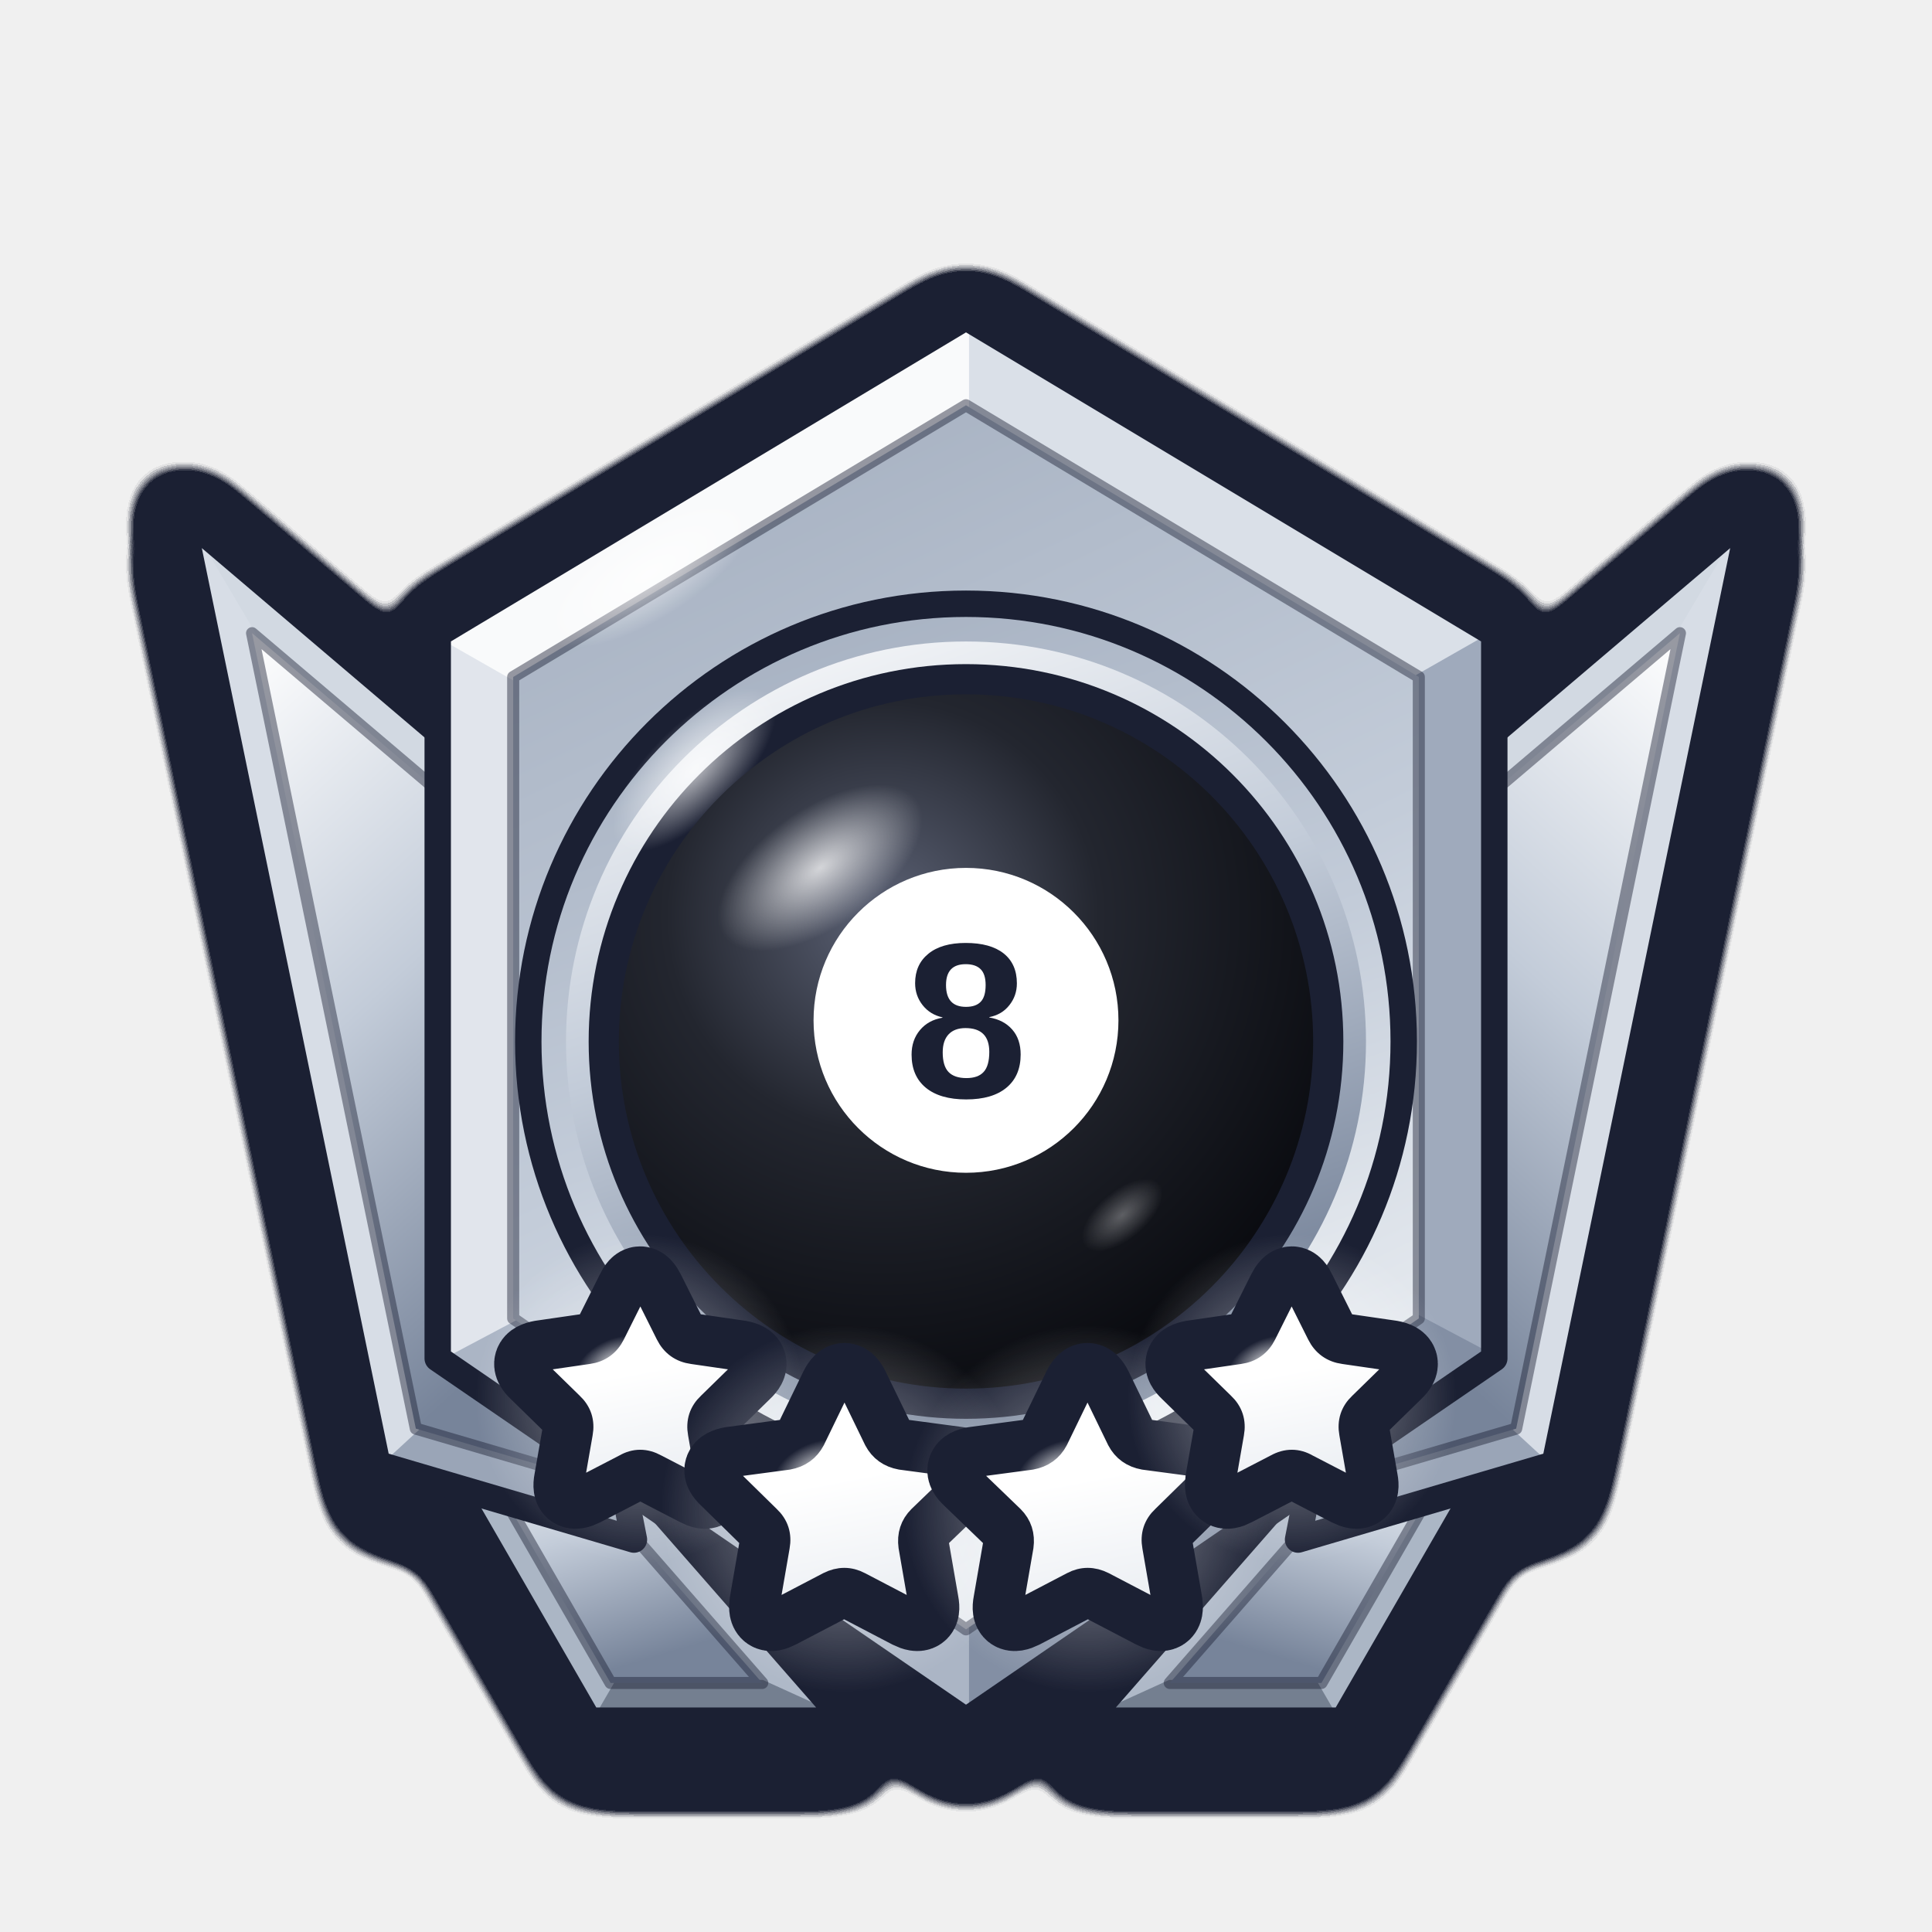
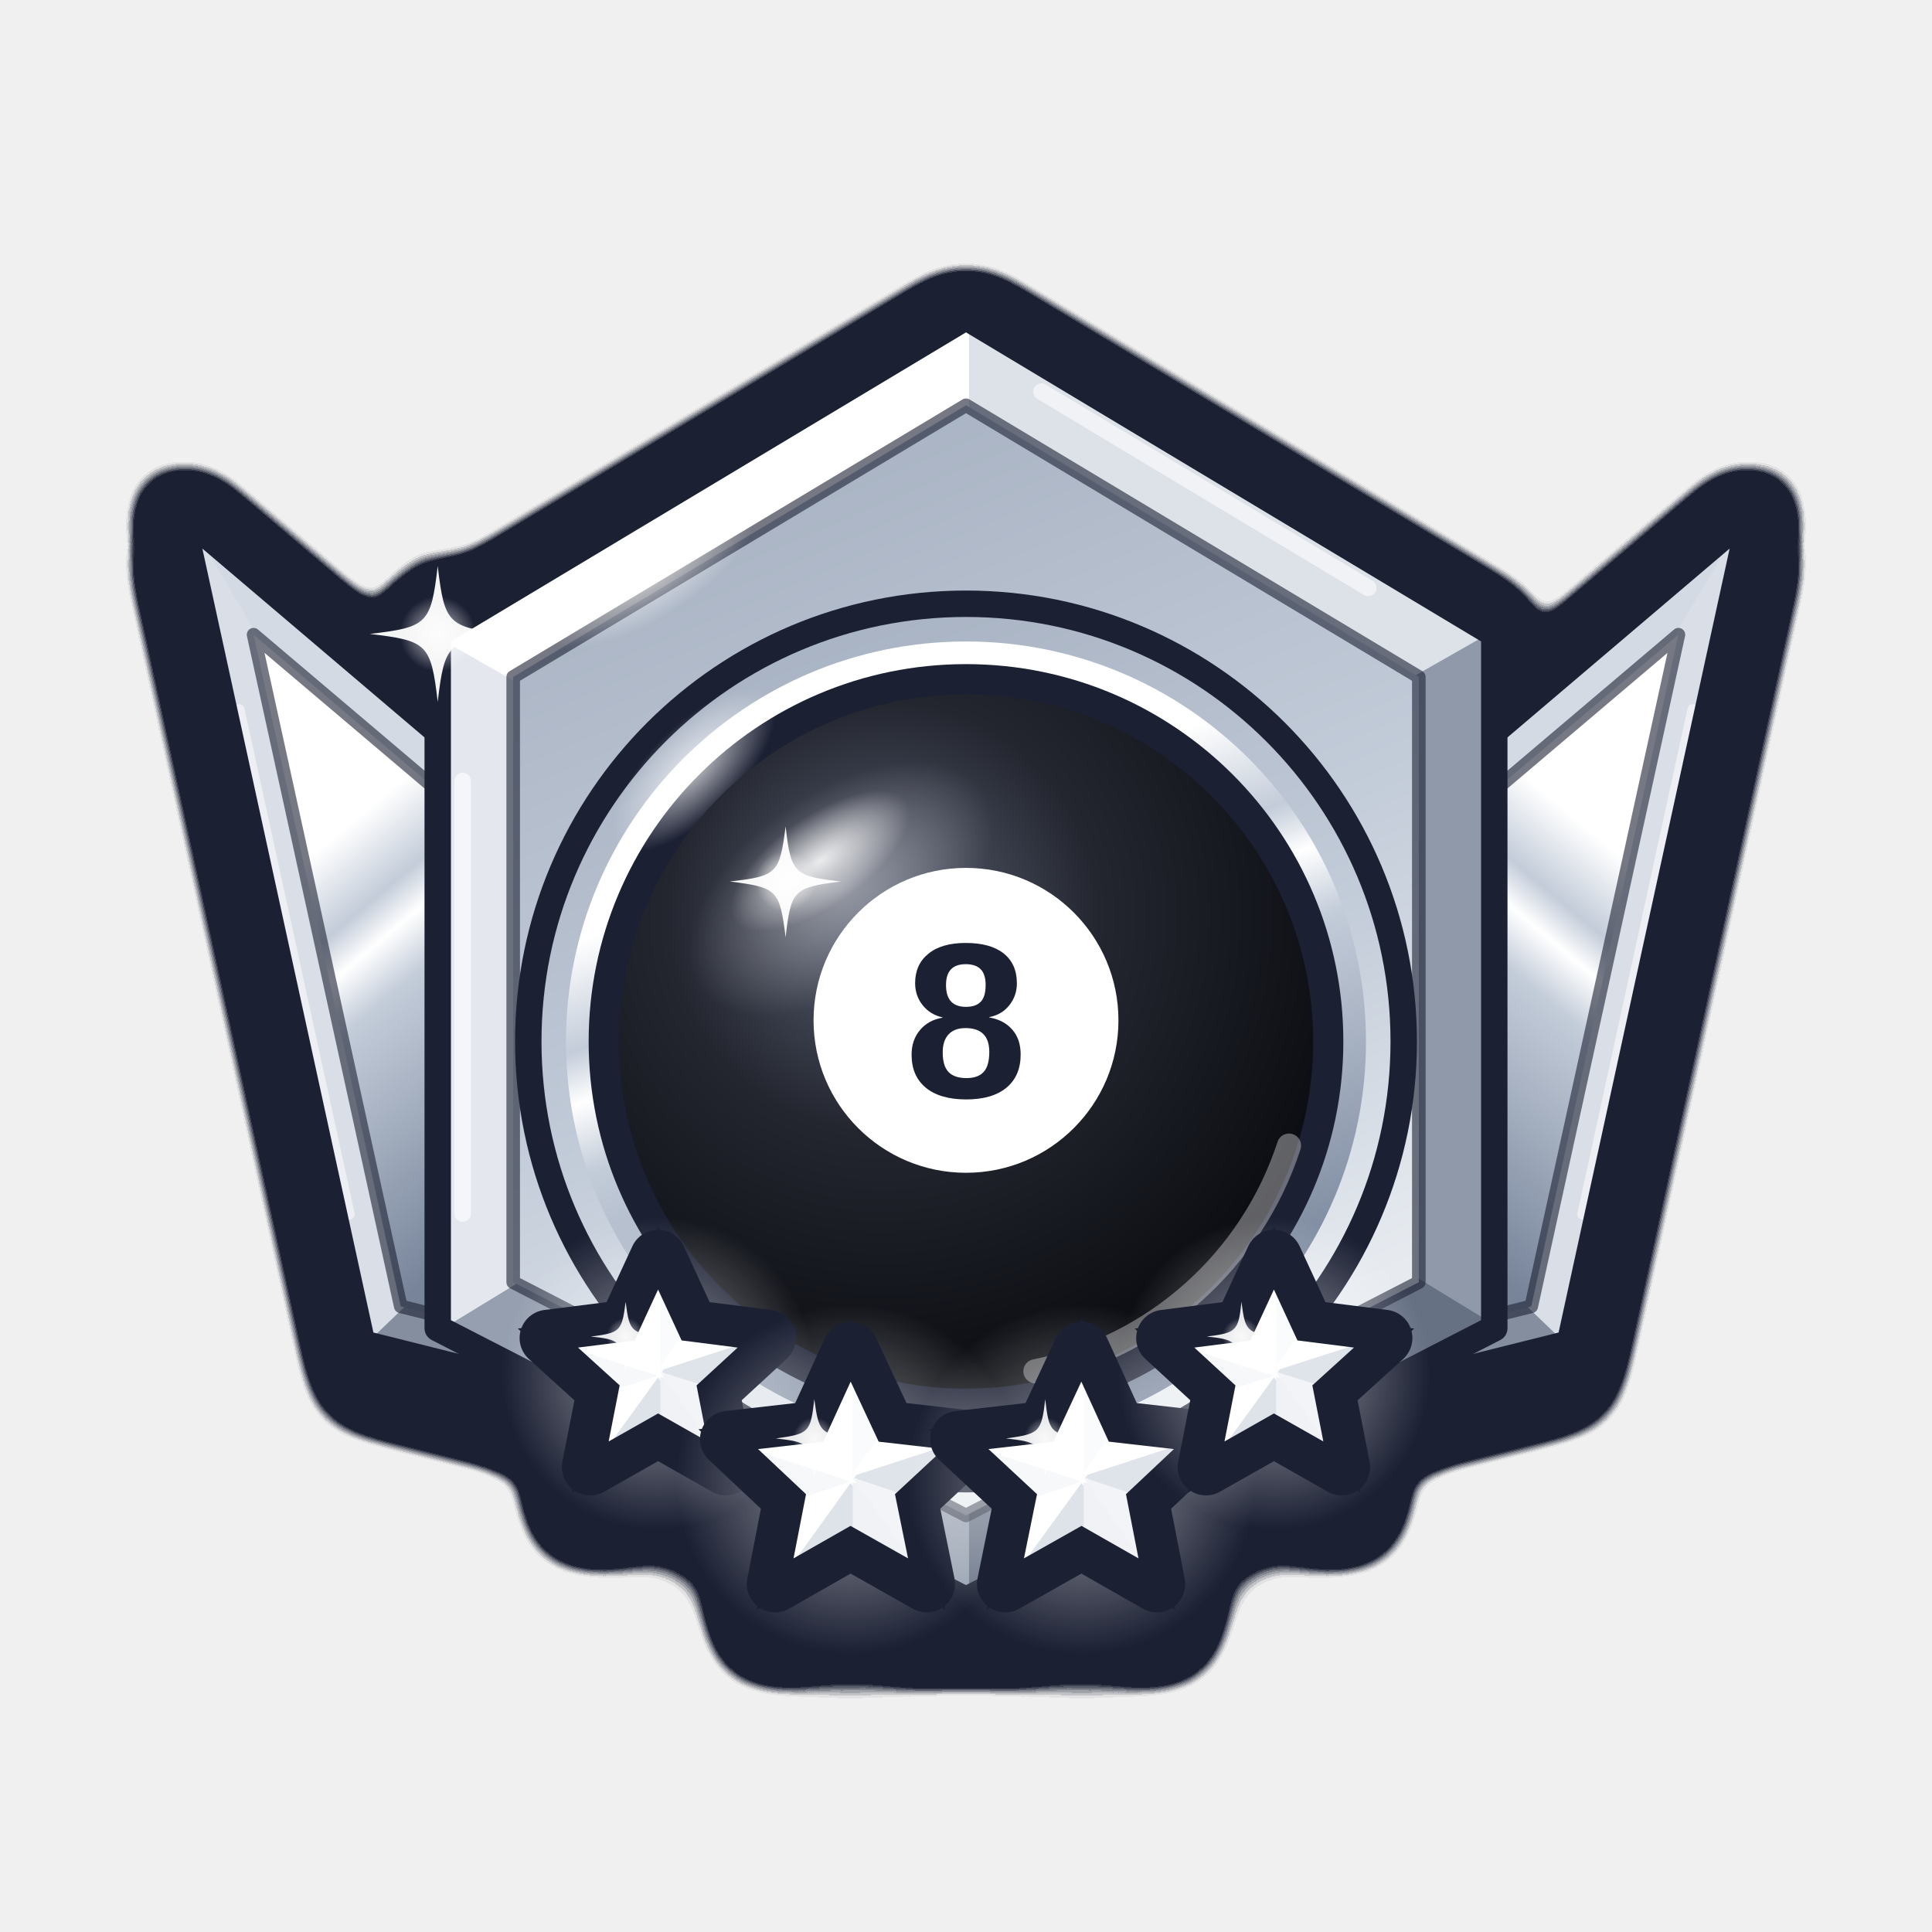
<svg xmlns="http://www.w3.org/2000/svg" width="512" height="512" viewBox="0 0 256 256">
  <defs>
    <linearGradient id="blue" x1="0" y1="0" x2="0.35" y2="1">
      <stop offset="0" stop-color="#9ED3FF" />
      <stop offset="0.45" stop-color="#3B9BFF" />
      <stop offset="1" stop-color="#1F6BD0" />
    </linearGradient>
    <linearGradient id="green" x1="0" y1="0" x2="0.35" y2="1">
      <stop offset="0" stop-color="#A8F5BE" />
      <stop offset="0.45" stop-color="#3DD66B" />
      <stop offset="1" stop-color="#1E9E47" />
    </linearGradient>
    <linearGradient id="red" x1="0" y1="0" x2="0.35" y2="1">
      <stop offset="0" stop-color="#FFA3A3" />
      <stop offset="0.45" stop-color="#FF4D4D" />
      <stop offset="1" stop-color="#C9283A" />
    </linearGradient>
    <linearGradient id="gold" x1="0" y1="0" x2="0.35" y2="1">
      <stop offset="0" stop-color="#FFF1A0" />
      <stop offset="0.45" stop-color="#FFC928" />
      <stop offset="1" stop-color="#DB8E00" />
    </linearGradient>
    <linearGradient id="wood" x1="0" y1="0" x2="0.35" y2="1">
      <stop offset="0" stop-color="#FFD9A0" />
      <stop offset="0.45" stop-color="#E7A35C" />
      <stop offset="1" stop-color="#A8622A" />
    </linearGradient>
    <linearGradient id="darkwood" x1="0" y1="0" x2="0.35" y2="1">
      <stop offset="0" stop-color="#C07A45" />
      <stop offset="0.45" stop-color="#8A4B22" />
      <stop offset="1" stop-color="#5E3014" />
    </linearGradient>
    <linearGradient id="white" x1="0" y1="0" x2="0.35" y2="1">
      <stop offset="0" stop-color="#FFFFFF" />
      <stop offset="0.45" stop-color="#F4F8FF" />
      <stop offset="1" stop-color="#C9D6EA" />
    </linearGradient>
    <linearGradient id="grey" x1="0" y1="0" x2="0.35" y2="1">
      <stop offset="0" stop-color="#E4E9F2" />
      <stop offset="0.45" stop-color="#AEB8C8" />
      <stop offset="1" stop-color="#7B869A" />
    </linearGradient>
    <linearGradient id="steel" x1="0" y1="0" x2="0.35" y2="1">
      <stop offset="0" stop-color="#D8E6F7" />
      <stop offset="0.45" stop-color="#9FB2CC" />
      <stop offset="1" stop-color="#6A7D98" />
    </linearGradient>
    <linearGradient id="cloth" x1="0" y1="0" x2="0.35" y2="1">
      <stop offset="0" stop-color="#6FE08E" />
      <stop offset="0.45" stop-color="#2FA24F" />
      <stop offset="1" stop-color="#1C7A37" />
    </linearGradient>
    <linearGradient id="sad" x1="0" y1="0" x2="0.35" y2="1">
      <stop offset="0" stop-color="#C4D4EE" />
      <stop offset="0.45" stop-color="#8EA3C7" />
      <stop offset="1" stop-color="#5E7299" />
    </linearGradient>
    <linearGradient id="purple" x1="0" y1="0" x2="0.35" y2="1">
      <stop offset="0" stop-color="#D7B8FF" />
      <stop offset="0.45" stop-color="#A259FF" />
      <stop offset="1" stop-color="#6E2FD0" />
    </linearGradient>
    <radialGradient id="shine" cx="0.5" cy="0.5" r="0.5">
      <stop offset="0" stop-color="#FFFFFF" stop-opacity="0.9" />
      <stop offset="1" stop-color="#FFFFFF" stop-opacity="0" />
    </radialGradient>
    <filter id="ink" x="-30%" y="-30%" width="160%" height="160%" color-interpolation-filters="sRGB">
      <feGaussianBlur in="SourceAlpha" stdDeviation="6.92" result="blur" />
      <feComponentTransfer in="blur" result="grown">
        <feFuncA type="linear" slope="7" intercept="-0.35" />
      </feComponentTransfer>
      <feOffset in="grown" dy="6" result="lip" />
      <feMerge result="both">
        <feMergeNode in="lip" />
        <feMergeNode in="grown" />
      </feMerge>
      <feFlood flood-color="#1B2033" />
      <feComposite in2="both" operator="in" result="outline" />
      <feMerge>
        <feMergeNode in="outline" />
        <feMergeNode in="SourceGraphic" />
      </feMerge>
    </filter>
  </defs>
  <defs>
    <filter id="badgeInk" x="-20%" y="-20%" width="140%" height="140%" color-interpolation-filters="sRGB">
      <feGaussianBlur in="SourceAlpha" stdDeviation="3.2" result="blur" />
      <feComponentTransfer in="blur" result="grown">
        <feFuncA type="linear" slope="40" intercept="-0.716" />
      </feComponentTransfer>
      <feOffset in="grown" dy="5" result="lip" />
      <feMerge result="both">
        <feMergeNode in="lip" />
        <feMergeNode in="grown" />
      </feMerge>
      <feFlood flood-color="#1B2033" />
      <feComposite in2="both" operator="in" result="outline" />
      <feMerge>
        <feMergeNode in="outline" />
        <feMergeNode in="SourceGraphic" />
      </feMerge>
    </filter>
  </defs>
  <defs>
    <linearGradient id="m" x1="0" y1="0" x2="0.35" y2="1">
      <stop offset="0.00" stop-color="#FFFFFF" />
-       <stop offset="0.50" stop-color="#C3CCD9" />
+       <stop offset="0.34" stop-color="#FFFFFF" />
+       <stop offset="0.46" stop-color="#C3CCD9" />
+       <stop offset="0.52" stop-color="#FFFFFF" />
+       <stop offset="0.60" stop-color="#C3CCD9" />
      <stop offset="1.00" stop-color="#77849A" />
    </linearGradient>
    <linearGradient id="r" x1="0" y1="0" x2="0.35" y2="1">
      <stop offset="0.00" stop-color="#A1ACBD" />
      <stop offset="0.60" stop-color="#C3CCD9" />
      <stop offset="1.00" stop-color="#E7EBF0" />
    </linearGradient>
    <linearGradient id="w" x1="0" y1="0" x2="0.35" y2="1">
      <stop offset="0.00" stop-color="#EAEDF2" />
      <stop offset="0.55" stop-color="#C3CCD9" />
      <stop offset="1.00" stop-color="#77849A" />
    </linearGradient>
    <linearGradient id="c" x1="0" y1="0" x2="0.3" y2="1">
      <stop offset="0.00" stop-color="#FFFFFF" />
      <stop offset="0.55" stop-color="#DEE3EA" />
      <stop offset="1.00" stop-color="#C3CCD9" />
    </linearGradient>
    <linearGradient id="s" x1="0" y1="0" x2="0.2" y2="1">
      <stop offset="0.00" stop-color="#FFFFFF" />
      <stop offset="0.50" stop-color="#FFFFFF" />
      <stop offset="1.00" stop-color="#EDF0F4" />
    </linearGradient>
    <linearGradient id="g" x1="0" y1="0" x2="0.35" y2="1">
      <stop offset="0.00" stop-color="#FFF3A6" />
      <stop offset="0.50" stop-color="#FFC928" />
      <stop offset="1.00" stop-color="#C97F00" />
    </linearGradient>
    <linearGradient id="gr" x1="0" y1="0" x2="0.35" y2="1">
      <stop offset="0.00" stop-color="#E7A816" />
      <stop offset="0.60" stop-color="#FFC928" />
      <stop offset="1.00" stop-color="#FFE274" />
    </linearGradient>
    <radialGradient id="ball" cx="0.38" cy="0.32" r="0.78">
      <stop offset="0" stop-color="#5C6275" />
      <stop offset="0.4" stop-color="#23262F" />
      <stop offset="1" stop-color="#06070B" />
    </radialGradient>
  </defs>
  <g filter="url(#badgeInk)">
-     <path d="M48.0 176.0 L84.0 196.0 L80.8 199.9 L61.4 189.1 Z" fill="#C0C8D4" stroke="#C0C8D4" stroke-width="0.8" />
-     <path d="M84.0 196.0 L112.0 228.0 L101.0 223.0 L80.8 199.9 Z" fill="#AFB9C8" stroke="#AFB9C8" stroke-width="0.8" />
-     <path d="M112.0 228.0 L78.0 228.0 L80.9 223.0 L101.0 223.0 Z" fill="#747F90" stroke="#747F90" stroke-width="0.8" />
-     <path d="M78.0 228.0 L48.0 176.0 L61.4 189.1 L80.9 223.0 Z" fill="#ABB6C5" stroke="#ABB6C5" stroke-width="0.8" />
-     <path d="M61.4 189.1 L80.8 199.9 L101.0 223.0 L80.9 223.0 Z" fill="url(#m)" />
-     <path d="M61.4 189.1 L80.8 199.9 L101.0 223.0 L80.9 223.0 Z" fill="none" stroke="#1B2033" stroke-width="1.6" stroke-opacity="0.45" stroke-linejoin="round" />
-     <path d="M48.0 176.0 L84.0 196.0 L112.0 228.0 L78.0 228.0 Z" fill="none" stroke="#1B2033" stroke-width="3.5" stroke-linejoin="round" />
-     <path d="M24.0 68.0 L64.0 102.0 L58.5 105.2 L33.4 83.9 Z" fill="#D2D9E2" stroke="#D2D9E2" stroke-width="0.8" />
-     <path d="M64.0 102.0 L84.0 204.0 L76.2 195.5 L58.5 105.2 Z" fill="#AAB5C5" stroke="#AAB5C5" stroke-width="0.8" />
-     <path d="M84.0 204.0 L50.0 194.0 L55.1 189.3 L76.2 195.5 Z" fill="#9AA5B7" stroke="#9AA5B7" stroke-width="0.8" />
-     <path d="M50.0 194.0 L24.0 68.0 L33.4 83.9 L55.1 189.3 Z" fill="#D7DDE6" stroke="#D7DDE6" stroke-width="0.8" />
-     <path d="M33.4 83.9 L58.5 105.2 L76.2 195.5 L55.1 189.3 Z" fill="url(#m)" />
-     <path d="M33.4 83.9 L58.5 105.2 L76.2 195.5 L55.1 189.3 Z" fill="none" stroke="#1B2033" stroke-width="1.6" stroke-opacity="0.45" stroke-linejoin="round" />
-     <path d="M24.0 68.0 L64.0 102.0 L84.0 204.0 L50.0 194.0 Z" fill="none" stroke="#1B2033" stroke-width="3.5" stroke-linejoin="round" />
+     <path d="M24.0 68.0 L64.0 102.0 L58.5 105.2 L33.6 84.1 Z" fill="#D4DAE3" stroke="#D4DAE3" stroke-width="0.8" />
+     <path d="M64.0 102.0 L80.0 186.0 L72.3 177.9 L58.5 105.2 Z" fill="#9FA9B8" stroke="#9FA9B8" stroke-width="0.8" />
+     <path d="M80.0 186.0 L48.0 178.0 L53.1 173.1 L72.3 177.9 Z" fill="#848E9F" stroke="#848E9F" stroke-width="0.8" />
+     <path d="M48.0 178.0 L24.0 68.0 L33.6 84.1 L53.1 173.1 Z" fill="#D9DEE7" stroke="#D9DEE7" stroke-width="0.8" />
+     <path d="M46.3 160.9 L31.7 94.0" fill="none" stroke="#FFFFFF" stroke-width="1.4" stroke-linecap="round" stroke-linejoin="round" opacity="0.53" />
+     <path d="M33.6 84.1 L58.5 105.2 L72.3 177.9 L53.1 173.1 Z" fill="url(#m)" />
+     <path d="M33.6 84.1 L58.5 105.2 L72.3 177.9 L53.1 173.1 Z" fill="none" stroke="#1B2033" stroke-width="1.8" stroke-opacity="0.6" stroke-linejoin="round" />
+     <path d="M24.0 68.0 L64.0 102.0 L80.0 186.0 L48.0 178.0 Z" fill="none" stroke="#1B2033" stroke-width="3.5" stroke-linejoin="round" />
    <g transform="matrix(-1 0 0 1 256 0)">
-       <path d="M48.0 176.0 L84.0 196.0 L80.8 199.9 L61.4 189.1 Z" fill="#C0C8D4" stroke="#C0C8D4" stroke-width="0.8" />
-       <path d="M84.0 196.0 L112.0 228.0 L101.0 223.0 L80.8 199.9 Z" fill="#AFB9C8" stroke="#AFB9C8" stroke-width="0.8" />
-       <path d="M112.0 228.0 L78.0 228.0 L80.9 223.0 L101.0 223.0 Z" fill="#747F90" stroke="#747F90" stroke-width="0.8" />
-       <path d="M78.0 228.0 L48.0 176.0 L61.4 189.1 L80.9 223.0 Z" fill="#ABB6C5" stroke="#ABB6C5" stroke-width="0.8" />
-       <path d="M61.4 189.1 L80.8 199.9 L101.0 223.0 L80.9 223.0 Z" fill="url(#m)" />
-       <path d="M61.4 189.1 L80.8 199.9 L101.0 223.0 L80.9 223.0 Z" fill="none" stroke="#1B2033" stroke-width="1.6" stroke-opacity="0.45" stroke-linejoin="round" />
-       <path d="M48.0 176.0 L84.0 196.0 L112.0 228.0 L78.0 228.0 Z" fill="none" stroke="#1B2033" stroke-width="3.5" stroke-linejoin="round" />
-       <path d="M24.0 68.0 L64.0 102.0 L58.5 105.2 L33.4 83.9 Z" fill="#D2D9E2" stroke="#D2D9E2" stroke-width="0.8" />
-       <path d="M64.0 102.0 L84.0 204.0 L76.2 195.5 L58.5 105.2 Z" fill="#AAB5C5" stroke="#AAB5C5" stroke-width="0.8" />
-       <path d="M84.0 204.0 L50.0 194.0 L55.1 189.3 L76.2 195.5 Z" fill="#9AA5B7" stroke="#9AA5B7" stroke-width="0.8" />
-       <path d="M50.0 194.0 L24.0 68.0 L33.4 83.9 L55.1 189.3 Z" fill="#D7DDE6" stroke="#D7DDE6" stroke-width="0.8" />
-       <path d="M33.4 83.9 L58.5 105.2 L76.2 195.5 L55.1 189.3 Z" fill="url(#m)" />
-       <path d="M33.4 83.9 L58.5 105.2 L76.2 195.5 L55.1 189.3 Z" fill="none" stroke="#1B2033" stroke-width="1.6" stroke-opacity="0.45" stroke-linejoin="round" />
-       <path d="M24.0 68.0 L64.0 102.0 L84.0 204.0 L50.0 194.0 Z" fill="none" stroke="#1B2033" stroke-width="3.5" stroke-linejoin="round" />
+       <path d="M24.0 68.0 L64.0 102.0 L58.5 105.2 L33.6 84.1 Z" fill="#D4DAE3" stroke="#D4DAE3" stroke-width="0.8" />
+       <path d="M64.0 102.0 L80.0 186.0 L72.3 177.9 L58.5 105.2 Z" fill="#9FA9B8" stroke="#9FA9B8" stroke-width="0.8" />
+       <path d="M80.0 186.0 L48.0 178.0 L53.1 173.1 L72.3 177.9 Z" fill="#848E9F" stroke="#848E9F" stroke-width="0.8" />
+       <path d="M48.0 178.0 L24.0 68.0 L33.6 84.1 L53.1 173.1 Z" fill="#D9DEE7" stroke="#D9DEE7" stroke-width="0.8" />
+       <path d="M46.3 160.9 L31.7 94.0" fill="none" stroke="#FFFFFF" stroke-width="1.4" stroke-linecap="round" stroke-linejoin="round" opacity="0.53" />
+       <path d="M33.6 84.1 L58.5 105.2 L72.3 177.9 L53.1 173.1 Z" fill="url(#m)" />
+       <path d="M33.6 84.1 L58.5 105.2 L72.3 177.9 L53.1 173.1 Z" fill="none" stroke="#1B2033" stroke-width="1.8" stroke-opacity="0.6" stroke-linejoin="round" />
+       <path d="M24.0 68.0 L64.0 102.0 L80.0 186.0 L48.0 178.0 Z" fill="none" stroke="#1B2033" stroke-width="3.5" stroke-linejoin="round" />
    </g>
-     <path d="M128.0 42.0 L198.0 84.0 L188.0 89.7 L128.0 53.7 Z" fill="#DAE0E8" stroke="#DAE0E8" stroke-width="0.8" />
-     <path d="M198.0 84.0 L198.0 180.0 L188.0 174.7 L188.0 89.7 Z" fill="#9FAABC" stroke="#9FAABC" stroke-width="0.8" />
-     <path d="M198.0 180.0 L128.0 228.0 L128.0 215.9 L188.0 174.7 Z" fill="#838FA4" stroke="#838FA4" stroke-width="0.8" />
-     <path d="M128.0 228.0 L58.0 180.0 L68.0 174.7 L128.0 215.9 Z" fill="#ABB5C5" stroke="#ABB5C5" stroke-width="0.8" />
-     <path d="M58.0 180.0 L58.0 84.0 L68.0 89.7 L68.0 174.7 Z" fill="#E1E5EC" stroke="#E1E5EC" stroke-width="0.8" />
-     <path d="M58.0 84.0 L128.0 42.0 L128.0 53.7 L68.0 89.7 Z" fill="#F9FAFB" stroke="#F9FAFB" stroke-width="0.8" />
-     <path d="M128.0 53.7 L188.0 89.7 L188.0 174.7 L128.0 215.9 L68.0 174.7 L68.0 89.7 Z" fill="url(#r)" />
-     <path d="M128.0 53.7 L188.0 89.7 L188.0 174.7 L128.0 215.9 L68.0 174.7 L68.0 89.7 Z" fill="none" stroke="#1B2033" stroke-width="1.6" stroke-opacity="0.45" stroke-linejoin="round" />
-     <path d="M128.0 42.0 L198.0 84.0 L198.0 180.0 L128.0 228.0 L58.0 180.0 L58.0 84.0 Z" fill="none" stroke="#1B2033" stroke-width="3.5" stroke-linejoin="round" />
+     <path d="M128.0 42.0 L198.0 84.0 L188.0 89.7 L128.0 53.7 Z" fill="#DDE2E9" stroke="#DDE2E9" stroke-width="0.8" />
+     <path d="M198.0 84.0 L198.0 176.0 L188.0 169.9 L188.0 89.7 Z" fill="#8F99AA" stroke="#8F99AA" stroke-width="0.8" />
+     <path d="M198.0 176.0 L128.0 212.0 L128.0 200.8 L188.0 169.9 Z" fill="#667184" stroke="#667184" stroke-width="0.8" />
+     <path d="M128.0 212.0 L58.0 176.0 L68.0 169.9 L128.0 200.8 Z" fill="#959FAF" stroke="#959FAF" stroke-width="0.8" />
+     <path d="M58.0 176.0 L58.0 84.0 L68.0 89.7 L68.0 169.9 Z" fill="#E4E8EE" stroke="#E4E8EE" stroke-width="0.8" />
+     <path d="M58.0 84.0 L128.0 42.0 L128.0 53.7 L68.0 89.7 Z" fill="#FFFFFF" stroke="#FFFFFF" stroke-width="0.8" />
+     <path d="M138.0 51.9 L181.3 77.9" fill="none" stroke="#FFFFFF" stroke-width="2.2" stroke-linecap="round" stroke-linejoin="round" opacity="0.56" />
+     <path d="M61.3 160.8 L61.3 103.5" fill="none" stroke="#FFFFFF" stroke-width="2.2" stroke-linecap="round" stroke-linejoin="round" opacity="0.62" />
+     <path d="M71.3 79.9 L114.7 53.9" fill="none" stroke="#FFFFFF" stroke-width="2.2" stroke-linecap="round" stroke-linejoin="round" opacity="0.85" />
+     <path d="M128.0 53.7 L188.0 89.7 L188.0 169.9 L128.0 200.8 L68.0 169.9 L68.0 89.7 Z" fill="url(#r)" />
+     <path d="M128.0 53.7 L188.0 89.7 L188.0 169.9 L128.0 200.8 L68.0 169.9 L68.0 89.7 Z" fill="none" stroke="#1B2033" stroke-width="1.8" stroke-opacity="0.6" stroke-linejoin="round" />
+     <path d="M128.0 42.0 L198.0 84.0 L198.0 176.0 L128.0 212.0 L58.0 176.0 L58.0 84.0 Z" fill="none" stroke="#1B2033" stroke-width="3.5" stroke-linejoin="round" />
    <ellipse cx="86" cy="76" rx="16" ry="6" fill="url(#shine)" opacity="0.75" transform="rotate(-32 86 76)" />
+     <circle cx="58.0" cy="84.0" r="5.0" fill="url(#shine)" opacity="0.85" />
+     <path d="M58.0 75.0 C58.9 82.7 59.4 83.1 67.0 84.0 C59.4 84.9 58.9 85.3 58.0 93.0 C57.1 85.3 56.6 84.9 49.0 84.0 C56.6 83.1 57.1 82.7 58.0 75.0 Z" fill="#FFFFFF" opacity="0.95" />
    <circle cx="128" cy="138" r="58" fill="url(#r)" stroke="#1B2033" stroke-width="3.5" />
    <circle cx="128" cy="138" r="53" fill="url(#m)" />
    <circle cx="128" cy="138" r="50" fill="#1B2033" />
    <ellipse cx="92" cy="102" rx="14" ry="6" fill="url(#shine)" opacity="0.8" transform="rotate(-45 92 102)" />
    <circle cx="128" cy="138" r="46" fill="url(#ball)" />
    <circle cx="128.0" cy="135.2" r="20.2" fill="#FFFFFF" />
    <text x="128.0" y="145.4" font-family="Arial Black, Arial, sans-serif" font-weight="900" font-size="29.3" text-anchor="middle" fill="#1B2033">8</text>
-     <ellipse cx="108.68" cy="115.0" rx="15.64" ry="7.82" fill="url(#shine)" opacity="0.85" transform="rotate(-35 108.68 115.0)" />
-     <ellipse cx="148.7" cy="161.0" rx="6.44" ry="3.22" fill="url(#shine)" opacity="0.35" transform="rotate(-40 148.7 161.0)" />
+     <ellipse cx="111.44" cy="117.76" rx="23.0" ry="12.88" fill="url(#shine)" opacity="0.45" transform="rotate(-35 111.44 117.76)" />
+     <ellipse cx="108.68" cy="114.08" rx="13.8" ry="5.98" fill="url(#shine)" opacity="0.95" transform="rotate(-35 108.68 114.08)" />
+     <circle cx="104.1" cy="116.8" r="4.0" fill="url(#shine)" opacity="0.85" />
+     <path d="M104.1 109.5 C104.8 115.7 105.2 116.1 111.4 116.8 C105.2 117.6 104.8 117.9 104.1 124.2 C103.3 117.9 103.0 117.6 96.7 116.8 C103.0 116.1 103.3 115.7 104.1 109.5 Z" fill="#FFFFFF" opacity="0.95" />
+     <path d="M170.8 151.8 A44.6 44.6 0 0 1 137.2 181.7" fill="none" stroke="#FFFFFF" stroke-width="3.2" stroke-linecap="round" opacity="0.35" />
    <defs>
      <radialGradient id="glow">
        <stop offset="0" stop-color="#FFFFFF" stop-opacity="0.55" />
        <stop offset="1" stop-color="#FFFFFF" stop-opacity="0" />
      </radialGradient>
    </defs>
-     <circle cx="84.8" cy="185.3" r="21.8" fill="url(#glow)" />
-     <path d="M83.9 174.1 Q84.8 172.1 85.8 174.1 L88.6 179.7 Q89.6 181.7 91.8 182.0 L98.0 182.9 Q100.2 183.3 98.6 184.8 L94.1 189.2 Q92.5 190.7 92.9 192.9 L94.0 199.2 Q94.3 201.3 92.4 200.3 L86.8 197.4 Q84.8 196.3 82.9 197.4 L77.3 200.3 Q75.3 201.3 75.7 199.2 L76.8 192.9 Q77.2 190.7 75.6 189.2 L71.1 184.8 Q69.5 183.3 71.7 182.9 L77.9 182.0 Q80.1 181.7 81.1 179.7 Z" fill="#000000" opacity="0.35" />
-     <path d="M83.9 171.1 Q84.8 169.1 85.8 171.1 L88.6 176.7 Q89.6 178.7 91.8 179.0 L98.0 179.9 Q100.2 180.3 98.6 181.8 L94.1 186.2 Q92.5 187.7 92.9 189.9 L94.0 196.2 Q94.3 198.3 92.4 197.3 L86.8 194.4 Q84.8 193.3 82.9 194.4 L77.3 197.3 Q75.3 198.3 75.7 196.2 L76.8 189.9 Q77.2 187.7 75.6 186.2 L71.1 181.8 Q69.5 180.3 71.7 179.9 L77.9 179.0 Q80.1 178.7 81.1 176.7 Z" fill="#1B2033" stroke="#1B2033" stroke-width="9.9" stroke-linejoin="round" />
-     <path d="M83.9 171.1 Q84.8 169.1 85.8 171.1 L88.6 176.7 Q89.6 178.7 91.8 179.0 L98.0 179.9 Q100.2 180.3 98.6 181.8 L94.1 186.2 Q92.5 187.7 92.9 189.9 L94.0 196.2 Q94.3 198.3 92.4 197.3 L86.8 194.4 Q84.8 193.3 82.9 194.4 L77.3 197.3 Q75.3 198.3 75.7 196.2 L76.8 189.9 Q77.2 187.7 75.6 186.2 L71.1 181.8 Q69.5 180.3 71.7 179.9 L77.9 179.0 Q80.1 178.7 81.1 176.7 Z" fill="url(#s)" stroke="#1B2033" stroke-width="3.5" stroke-linejoin="round" />
-     <ellipse cx="81.283" cy="180.408" rx="5.168" ry="2.907" fill="url(#shine)" opacity="0.85" transform="rotate(-25 81.28255 180.4078)" />
-     <circle cx="111.9" cy="199.9" r="24.4" fill="url(#glow)" />
-     <path d="M110.9 186.9 Q111.9 184.9 112.9 186.9 L116.2 193.7 Q117.2 195.6 119.4 196.0 L126.9 197.0 Q129.1 197.4 127.5 198.9 L122.0 204.2 Q120.5 205.7 120.8 207.9 L122.1 215.4 Q122.5 217.5 120.5 216.5 L113.8 213.0 Q111.9 212.0 109.9 213.0 L103.2 216.5 Q101.3 217.5 101.6 215.4 L102.9 207.9 Q103.3 205.7 101.7 204.2 L96.3 198.9 Q94.7 197.4 96.9 197.0 L104.4 196.0 Q106.6 195.6 107.6 193.7 Z" fill="#000000" opacity="0.35" />
-     <path d="M110.9 183.9 Q111.9 181.9 112.9 183.9 L116.2 190.7 Q117.2 192.6 119.4 193.0 L126.9 194.0 Q129.1 194.4 127.5 195.9 L122.0 201.2 Q120.5 202.7 120.8 204.9 L122.1 212.4 Q122.5 214.5 120.5 213.5 L113.8 210.0 Q111.9 209.0 109.9 210.0 L103.2 213.5 Q101.3 214.5 101.6 212.4 L102.9 204.9 Q103.3 202.7 101.7 201.2 L96.3 195.9 Q94.7 194.4 96.9 194.0 L104.4 193.0 Q106.6 192.6 107.6 190.7 Z" fill="#1B2033" stroke="#1B2033" stroke-width="9.9" stroke-linejoin="round" />
-     <path d="M110.9 183.9 Q111.9 181.9 112.9 183.9 L116.2 190.7 Q117.2 192.6 119.4 193.0 L126.9 194.0 Q129.1 194.4 127.5 195.9 L122.0 201.2 Q120.5 202.7 120.8 204.9 L122.1 212.4 Q122.5 214.5 120.5 213.5 L113.8 210.0 Q111.9 209.0 109.9 210.0 L103.2 213.5 Q101.3 214.5 101.6 212.4 L102.9 204.9 Q103.3 202.7 101.7 201.2 L96.3 195.9 Q94.7 194.4 96.9 194.0 L104.4 193.0 Q106.6 192.6 107.6 190.7 Z" fill="url(#s)" stroke="#1B2033" stroke-width="3.5" stroke-linejoin="round" />
-     <ellipse cx="107.915" cy="194.523" rx="5.776" ry="3.249" fill="url(#shine)" opacity="0.85" transform="rotate(-25 107.9154 194.5233)" />
-     <circle cx="144.1" cy="199.9" r="24.4" fill="url(#glow)" />
-     <path d="M143.1 186.9 Q144.1 184.9 145.1 186.9 L148.4 193.7 Q149.4 195.6 151.6 196.0 L159.1 197.0 Q161.3 197.4 159.7 198.9 L154.3 204.2 Q152.7 205.7 153.1 207.9 L154.4 215.4 Q154.7 217.5 152.8 216.5 L146.1 213.0 Q144.1 212.0 142.2 213.0 L135.5 216.5 Q133.5 217.5 133.9 215.4 L135.2 207.9 Q135.5 205.7 134.0 204.2 L128.5 198.9 Q126.9 197.4 129.1 197.0 L136.6 196.0 Q138.8 195.6 139.8 193.7 Z" fill="#000000" opacity="0.35" />
-     <path d="M143.1 183.9 Q144.1 181.9 145.1 183.9 L148.4 190.7 Q149.4 192.6 151.6 193.0 L159.1 194.0 Q161.3 194.4 159.7 195.9 L154.3 201.2 Q152.7 202.7 153.1 204.9 L154.4 212.4 Q154.7 214.5 152.8 213.5 L146.1 210.0 Q144.1 209.0 142.2 210.0 L135.5 213.5 Q133.5 214.5 133.9 212.4 L135.2 204.9 Q135.5 202.7 134.0 201.2 L128.5 195.9 Q126.9 194.4 129.1 194.0 L136.6 193.0 Q138.8 192.6 139.8 190.7 Z" fill="#1B2033" stroke="#1B2033" stroke-width="9.9" stroke-linejoin="round" />
-     <path d="M143.1 183.9 Q144.1 181.9 145.1 183.9 L148.4 190.7 Q149.4 192.6 151.6 193.0 L159.1 194.0 Q161.3 194.4 159.7 195.9 L154.3 201.2 Q152.7 202.7 153.1 204.9 L154.4 212.4 Q154.7 214.5 152.8 213.5 L146.1 210.0 Q144.1 209.0 142.2 210.0 L135.5 213.5 Q133.5 214.5 133.9 212.4 L135.2 204.9 Q135.5 202.7 134.0 201.2 L128.5 195.9 Q126.9 194.4 129.1 194.0 L136.6 193.0 Q138.8 192.6 139.8 190.7 Z" fill="url(#s)" stroke="#1B2033" stroke-width="3.5" stroke-linejoin="round" />
-     <ellipse cx="140.143" cy="194.523" rx="5.776" ry="3.249" fill="url(#shine)" opacity="0.85" transform="rotate(-25 140.1426 194.5233)" />
-     <circle cx="171.2" cy="185.3" r="21.8" fill="url(#glow)" />
-     <path d="M170.2 174.1 Q171.2 172.1 172.1 174.1 L174.9 179.7 Q175.9 181.7 178.1 182.0 L184.3 182.9 Q186.5 183.3 184.9 184.8 L180.4 189.2 Q178.8 190.7 179.2 192.9 L180.3 199.2 Q180.7 201.3 178.7 200.3 L173.1 197.4 Q171.2 196.3 169.2 197.4 L163.6 200.3 Q161.7 201.3 162.0 199.2 L163.1 192.9 Q163.5 190.7 161.9 189.2 L157.4 184.8 Q155.8 183.3 158.0 182.9 L164.2 182.0 Q166.4 181.7 167.4 179.7 Z" fill="#000000" opacity="0.35" />
-     <path d="M170.2 171.1 Q171.2 169.1 172.1 171.1 L174.9 176.7 Q175.9 178.7 178.1 179.0 L184.3 179.9 Q186.5 180.3 184.9 181.8 L180.4 186.2 Q178.8 187.7 179.2 189.9 L180.3 196.2 Q180.7 198.3 178.7 197.3 L173.1 194.4 Q171.2 193.3 169.2 194.4 L163.6 197.3 Q161.7 198.3 162.0 196.2 L163.1 189.9 Q163.5 187.7 161.9 186.2 L157.4 181.8 Q155.8 180.3 158.0 179.9 L164.2 179.0 Q166.4 178.7 167.4 176.7 Z" fill="#1B2033" stroke="#1B2033" stroke-width="9.9" stroke-linejoin="round" />
-     <path d="M170.2 171.1 Q171.2 169.1 172.1 171.1 L174.9 176.7 Q175.9 178.7 178.1 179.0 L184.3 179.9 Q186.5 180.3 184.9 181.8 L180.4 186.2 Q178.8 187.7 179.2 189.9 L180.3 196.2 Q180.7 198.3 178.7 197.3 L173.1 194.4 Q171.2 193.3 169.2 194.4 L163.6 197.3 Q161.7 198.3 162.0 196.2 L163.1 189.9 Q163.5 187.7 161.9 186.2 L157.4 181.8 Q155.8 180.3 158.0 179.9 L164.2 179.0 Q166.4 178.7 167.4 176.7 Z" fill="url(#s)" stroke="#1B2033" stroke-width="3.5" stroke-linejoin="round" />
-     <ellipse cx="167.611" cy="180.408" rx="5.168" ry="2.907" fill="url(#shine)" opacity="0.85" transform="rotate(-25 167.6114 180.4078)" />
+     <circle cx="87.2" cy="182.0" r="20.7" fill="url(#glow)" />
+     <path d="M87.2 166.7 L91.5 176.0 L101.7 177.3 L94.2 184.2 L96.2 194.4 L87.2 189.3 L78.2 194.4 L80.2 184.2 L72.6 177.3 L82.9 176.0 Z" fill="#1B2033" stroke="#1B2033" stroke-width="7.5" stroke-linejoin="round" />
+     <path d="M87.2 182.0 L87.2 166.7 L91.5 176.0 Z" fill="#FAFBFC" stroke="#FAFBFC" stroke-width="0.6" />
+     <path d="M87.2 182.0 L91.5 176.0 L101.7 177.3 Z" fill="#FFFFFF" stroke="#FFFFFF" stroke-width="0.6" />
+     <path d="M87.2 182.0 L101.7 177.3 L94.2 184.2 Z" fill="#DFE3EA" stroke="#DFE3EA" stroke-width="0.6" />
+     <path d="M87.2 182.0 L94.2 184.2 L96.2 194.4 Z" fill="#F3F4F7" stroke="#F3F4F7" stroke-width="0.6" />
+     <path d="M87.2 182.0 L96.2 194.4 L87.2 189.3 Z" fill="#F0F2F5" stroke="#F0F2F5" stroke-width="0.6" />
+     <path d="M87.2 182.0 L87.2 189.3 L78.2 194.4 Z" fill="#DEE3EA" stroke="#DEE3EA" stroke-width="0.6" />
+     <path d="M87.2 182.0 L78.2 194.4 L80.2 184.2 Z" fill="#FFFFFF" stroke="#FFFFFF" stroke-width="0.6" />
+     <path d="M87.2 182.0 L80.2 184.2 L72.6 177.3 Z" fill="#F7F8FA" stroke="#F7F8FA" stroke-width="0.6" />
+     <path d="M87.2 182.0 L72.6 177.3 L82.9 176.0 Z" fill="#FFFFFF" stroke="#FFFFFF" stroke-width="0.6" />
+     <path d="M87.2 182.0 L82.9 176.0 L87.2 166.7 Z" fill="#FFFFFF" stroke="#FFFFFF" stroke-width="0.6" />
+     <path d="M87.2 166.7 L91.5 176.0 L101.7 177.3 L94.2 184.2 L96.2 194.4 L87.2 189.3 L78.2 194.4 L80.2 184.2 L72.6 177.3 L82.9 176.0 Z" fill="none" stroke="#1B2033" stroke-width="3.5" stroke-linejoin="miter" />
+     <circle cx="82.9" cy="177.1" r="2.5" fill="url(#shine)" opacity="0.81" />
+     <path d="M82.9 172.5 C83.4 176.4 83.6 176.6 87.5 177.1 C83.6 177.5 83.4 177.8 82.9 181.7 C82.4 177.8 82.2 177.5 78.3 177.1 C82.2 176.6 82.4 176.4 82.9 172.5 Z" fill="#FFFFFF" opacity="0.9" />
+     <circle cx="112.7" cy="196.0" r="23.1" fill="url(#glow)" />
+     <path d="M112.7 178.9 L117.6 189.4 L129.0 190.7 L120.5 198.6 L122.8 209.9 L112.7 204.2 L102.7 209.9 L104.9 198.6 L96.5 190.7 L107.9 189.4 Z" fill="#1B2033" stroke="#1B2033" stroke-width="7.5" stroke-linejoin="round" />
+     <path d="M112.7 196.0 L112.7 178.9 L117.6 189.4 Z" fill="#FAFBFC" stroke="#FAFBFC" stroke-width="0.6" />
+     <path d="M112.7 196.0 L117.6 189.4 L129.0 190.7 Z" fill="#FFFFFF" stroke="#FFFFFF" stroke-width="0.6" />
+     <path d="M112.7 196.0 L129.0 190.7 L120.5 198.6 Z" fill="#DFE3EA" stroke="#DFE3EA" stroke-width="0.6" />
+     <path d="M112.7 196.0 L120.5 198.6 L122.8 209.9 Z" fill="#F3F4F7" stroke="#F3F4F7" stroke-width="0.6" />
+     <path d="M112.7 196.0 L122.8 209.9 L112.7 204.2 Z" fill="#F0F2F5" stroke="#F0F2F5" stroke-width="0.6" />
+     <path d="M112.7 196.0 L112.7 204.2 L102.7 209.9 Z" fill="#DEE3EA" stroke="#DEE3EA" stroke-width="0.6" />
+     <path d="M112.7 196.0 L102.7 209.9 L104.9 198.6 Z" fill="#FFFFFF" stroke="#FFFFFF" stroke-width="0.6" />
+     <path d="M112.7 196.0 L104.9 198.6 L96.5 190.7 Z" fill="#F7F8FA" stroke="#F7F8FA" stroke-width="0.6" />
+     <path d="M112.7 196.0 L96.5 190.7 L107.9 189.4 Z" fill="#FFFFFF" stroke="#FFFFFF" stroke-width="0.6" />
+     <path d="M112.7 196.0 L107.9 189.4 L112.7 178.9 Z" fill="#FFFFFF" stroke="#FFFFFF" stroke-width="0.6" />
+     <path d="M112.7 178.9 L117.6 189.4 L129.0 190.7 L120.5 198.6 L122.8 209.9 L112.7 204.2 L102.7 209.9 L104.9 198.6 L96.5 190.7 L107.9 189.4 Z" fill="none" stroke="#1B2033" stroke-width="3.5" stroke-linejoin="miter" />
+     <circle cx="107.9" cy="190.6" r="2.8" fill="url(#shine)" opacity="0.81" />
+     <path d="M107.9 185.4 C108.5 189.8 108.7 190.0 113.1 190.6 C108.7 191.1 108.5 191.3 107.9 195.7 C107.4 191.3 107.2 191.1 102.8 190.6 C107.2 190.0 107.4 189.8 107.9 185.4 Z" fill="#FFFFFF" opacity="0.9" />
+     <circle cx="143.3" cy="196.0" r="23.1" fill="url(#glow)" />
+     <path d="M143.3 178.9 L148.1 189.4 L159.5 190.7 L151.1 198.6 L153.3 209.9 L143.3 204.2 L133.2 209.9 L135.5 198.6 L127.0 190.7 L138.4 189.4 Z" fill="#1B2033" stroke="#1B2033" stroke-width="7.5" stroke-linejoin="round" />
+     <path d="M143.3 196.0 L143.3 178.9 L148.1 189.4 Z" fill="#FAFBFC" stroke="#FAFBFC" stroke-width="0.6" />
+     <path d="M143.3 196.0 L148.1 189.4 L159.5 190.7 Z" fill="#FFFFFF" stroke="#FFFFFF" stroke-width="0.6" />
+     <path d="M143.3 196.0 L159.5 190.7 L151.1 198.6 Z" fill="#DFE3EA" stroke="#DFE3EA" stroke-width="0.6" />
+     <path d="M143.3 196.0 L151.1 198.6 L153.3 209.9 Z" fill="#F3F4F7" stroke="#F3F4F7" stroke-width="0.6" />
+     <path d="M143.3 196.0 L153.3 209.9 L143.3 204.2 Z" fill="#F0F2F5" stroke="#F0F2F5" stroke-width="0.6" />
+     <path d="M143.3 196.0 L143.3 204.2 L133.2 209.9 Z" fill="#DEE3EA" stroke="#DEE3EA" stroke-width="0.6" />
+     <path d="M143.3 196.0 L133.2 209.9 L135.5 198.6 Z" fill="#FFFFFF" stroke="#FFFFFF" stroke-width="0.6" />
+     <path d="M143.3 196.0 L135.5 198.6 L127.0 190.7 Z" fill="#F7F8FA" stroke="#F7F8FA" stroke-width="0.6" />
+     <path d="M143.3 196.0 L127.0 190.7 L138.4 189.4 Z" fill="#FFFFFF" stroke="#FFFFFF" stroke-width="0.6" />
+     <path d="M143.3 196.0 L138.4 189.4 L143.3 178.9 Z" fill="#FFFFFF" stroke="#FFFFFF" stroke-width="0.6" />
+     <path d="M143.3 178.9 L148.1 189.4 L159.5 190.7 L151.1 198.6 L153.3 209.9 L143.3 204.2 L133.2 209.9 L135.5 198.6 L127.0 190.7 L138.4 189.4 Z" fill="none" stroke="#1B2033" stroke-width="3.5" stroke-linejoin="miter" />
+     <circle cx="138.5" cy="190.6" r="2.8" fill="url(#shine)" opacity="0.81" />
+     <path d="M138.5 185.4 C139.0 189.8 139.2 190.0 143.6 190.6 C139.2 191.1 139.0 191.3 138.5 195.7 C138.0 191.3 137.7 191.1 133.3 190.6 C137.7 190.0 138.0 189.8 138.5 185.4 Z" fill="#FFFFFF" opacity="0.9" />
+     <circle cx="168.8" cy="182.0" r="20.7" fill="url(#glow)" />
+     <path d="M168.8 166.7 L173.1 176.0 L183.4 177.3 L175.8 184.2 L177.8 194.4 L168.8 189.3 L159.8 194.4 L161.8 184.2 L154.3 177.3 L164.5 176.0 Z" fill="#1B2033" stroke="#1B2033" stroke-width="7.5" stroke-linejoin="round" />
+     <path d="M168.8 182.0 L168.8 166.7 L173.1 176.0 Z" fill="#FAFBFC" stroke="#FAFBFC" stroke-width="0.6" />
+     <path d="M168.8 182.0 L173.1 176.0 L183.4 177.3 Z" fill="#FFFFFF" stroke="#FFFFFF" stroke-width="0.6" />
+     <path d="M168.8 182.0 L183.4 177.3 L175.8 184.2 Z" fill="#DFE3EA" stroke="#DFE3EA" stroke-width="0.6" />
+     <path d="M168.8 182.0 L175.8 184.2 L177.8 194.4 Z" fill="#F3F4F7" stroke="#F3F4F7" stroke-width="0.6" />
+     <path d="M168.8 182.0 L177.8 194.4 L168.8 189.3 Z" fill="#F0F2F5" stroke="#F0F2F5" stroke-width="0.6" />
+     <path d="M168.8 182.0 L168.8 189.3 L159.8 194.4 Z" fill="#DEE3EA" stroke="#DEE3EA" stroke-width="0.6" />
+     <path d="M168.8 182.0 L159.8 194.4 L161.8 184.2 Z" fill="#FFFFFF" stroke="#FFFFFF" stroke-width="0.6" />
+     <path d="M168.8 182.0 L161.8 184.2 L154.3 177.3 Z" fill="#F7F8FA" stroke="#F7F8FA" stroke-width="0.6" />
+     <path d="M168.8 182.0 L154.3 177.3 L164.5 176.0 Z" fill="#FFFFFF" stroke="#FFFFFF" stroke-width="0.6" />
+     <path d="M168.8 182.0 L164.5 176.0 L168.8 166.7 Z" fill="#FFFFFF" stroke="#FFFFFF" stroke-width="0.6" />
+     <path d="M168.8 166.7 L173.1 176.0 L183.4 177.3 L175.8 184.2 L177.8 194.4 L168.8 189.3 L159.8 194.4 L161.8 184.2 L154.3 177.3 L164.5 176.0 Z" fill="none" stroke="#1B2033" stroke-width="3.5" stroke-linejoin="miter" />
+     <circle cx="164.5" cy="177.1" r="2.5" fill="url(#shine)" opacity="0.81" />
+     <path d="M164.5 172.5 C165.0 176.4 165.2 176.6 169.1 177.1 C165.2 177.5 165.0 177.8 164.5 181.7 C164.1 177.8 163.8 177.5 159.9 177.1 C163.8 176.6 164.1 176.4 164.5 172.5 Z" fill="#FFFFFF" opacity="0.9" />
  </g>
</svg>
